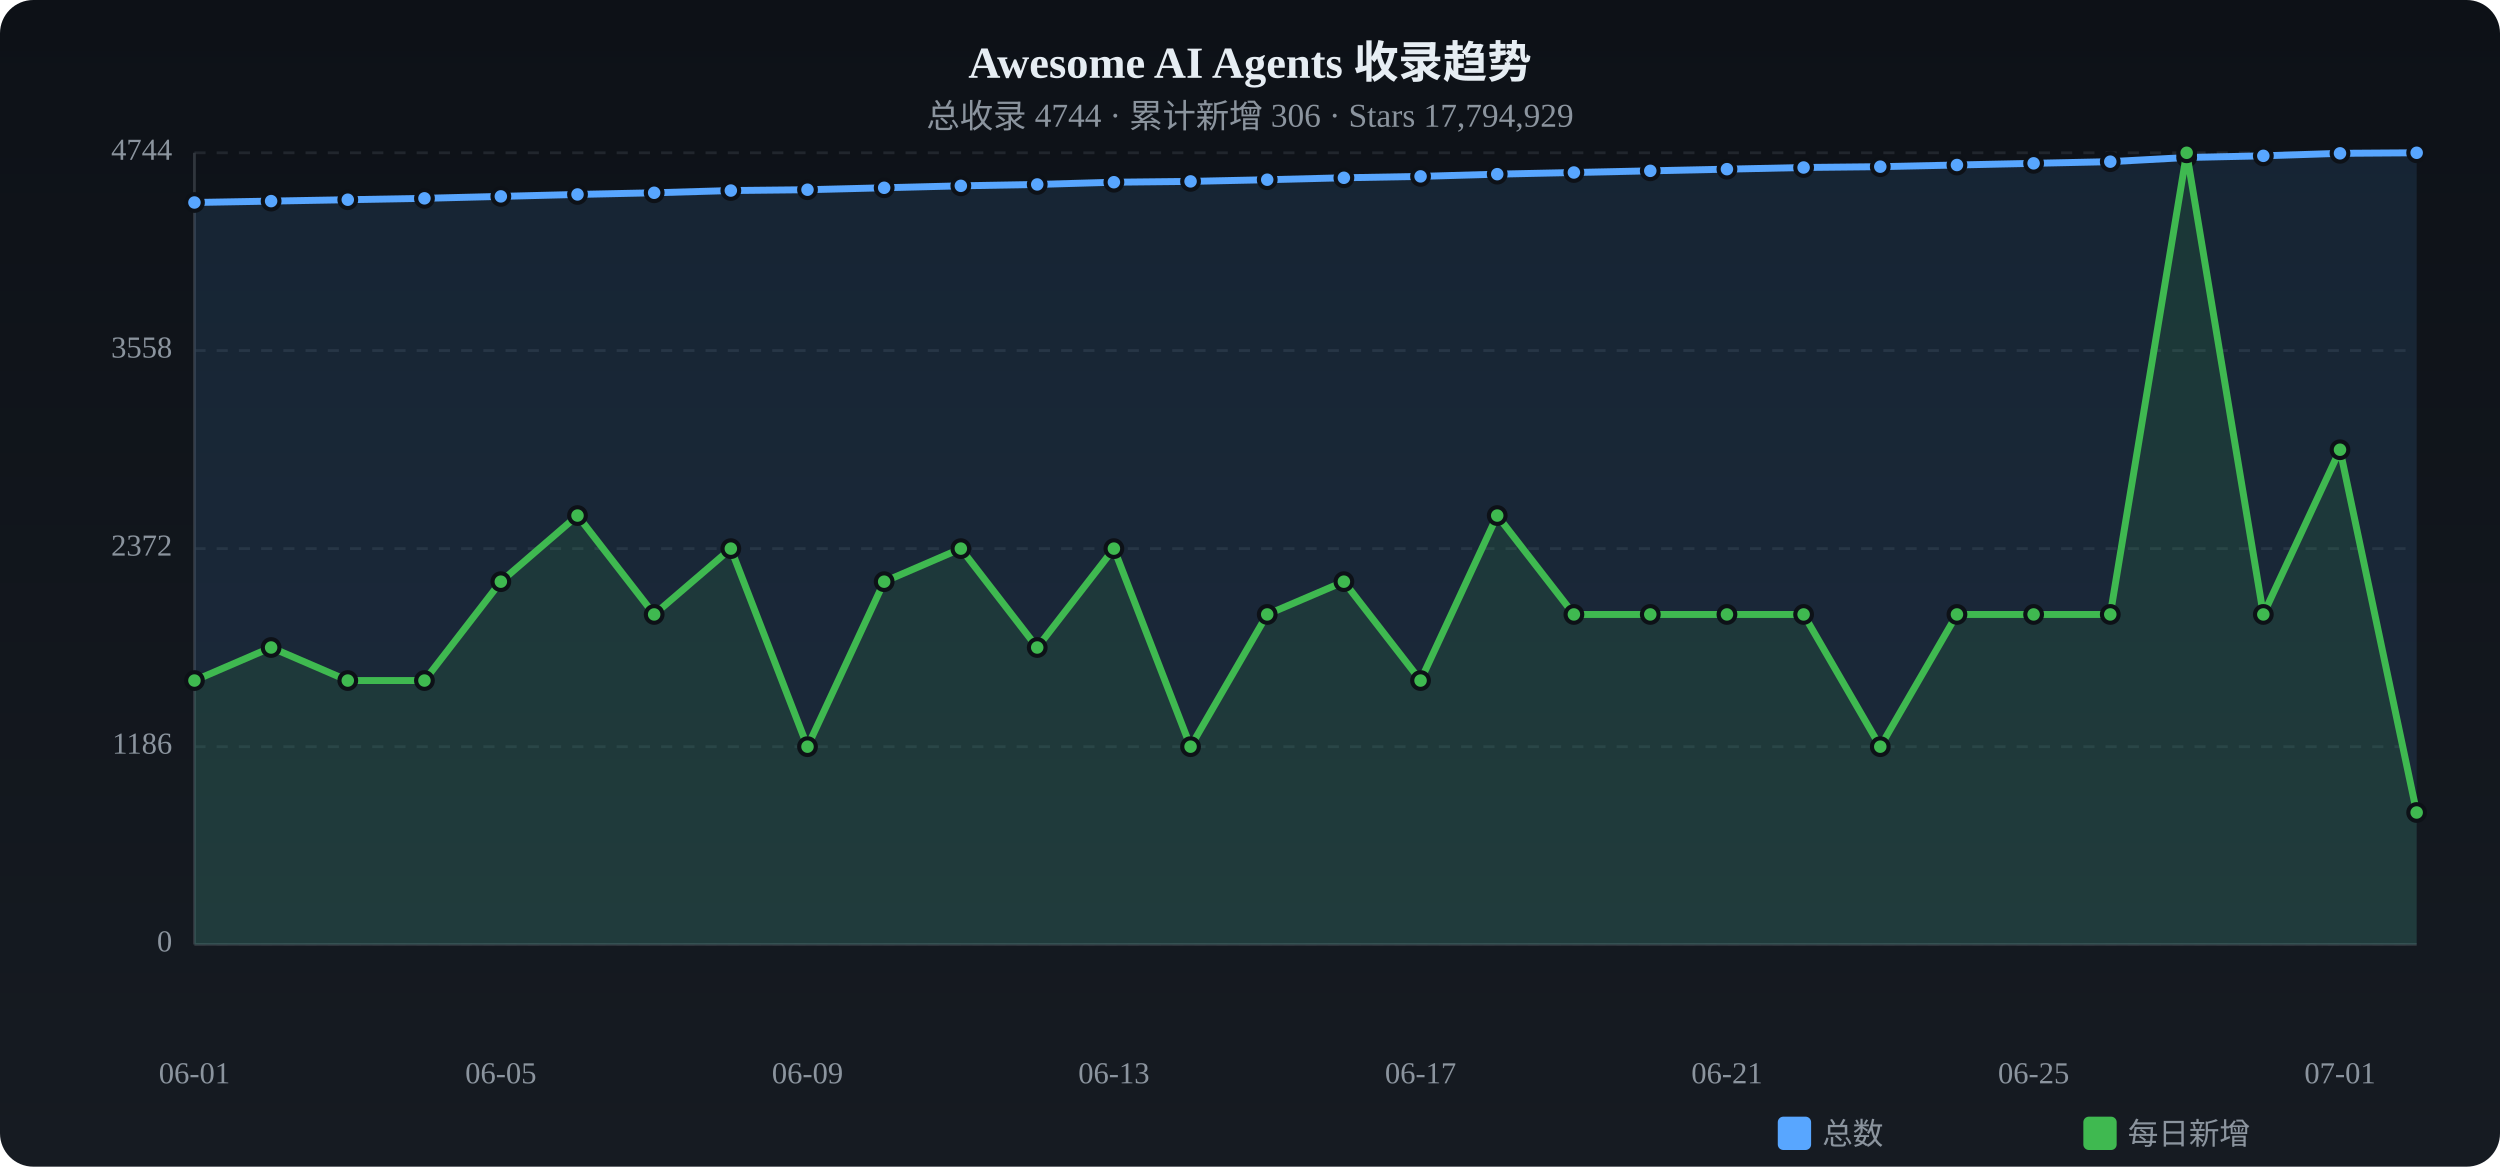
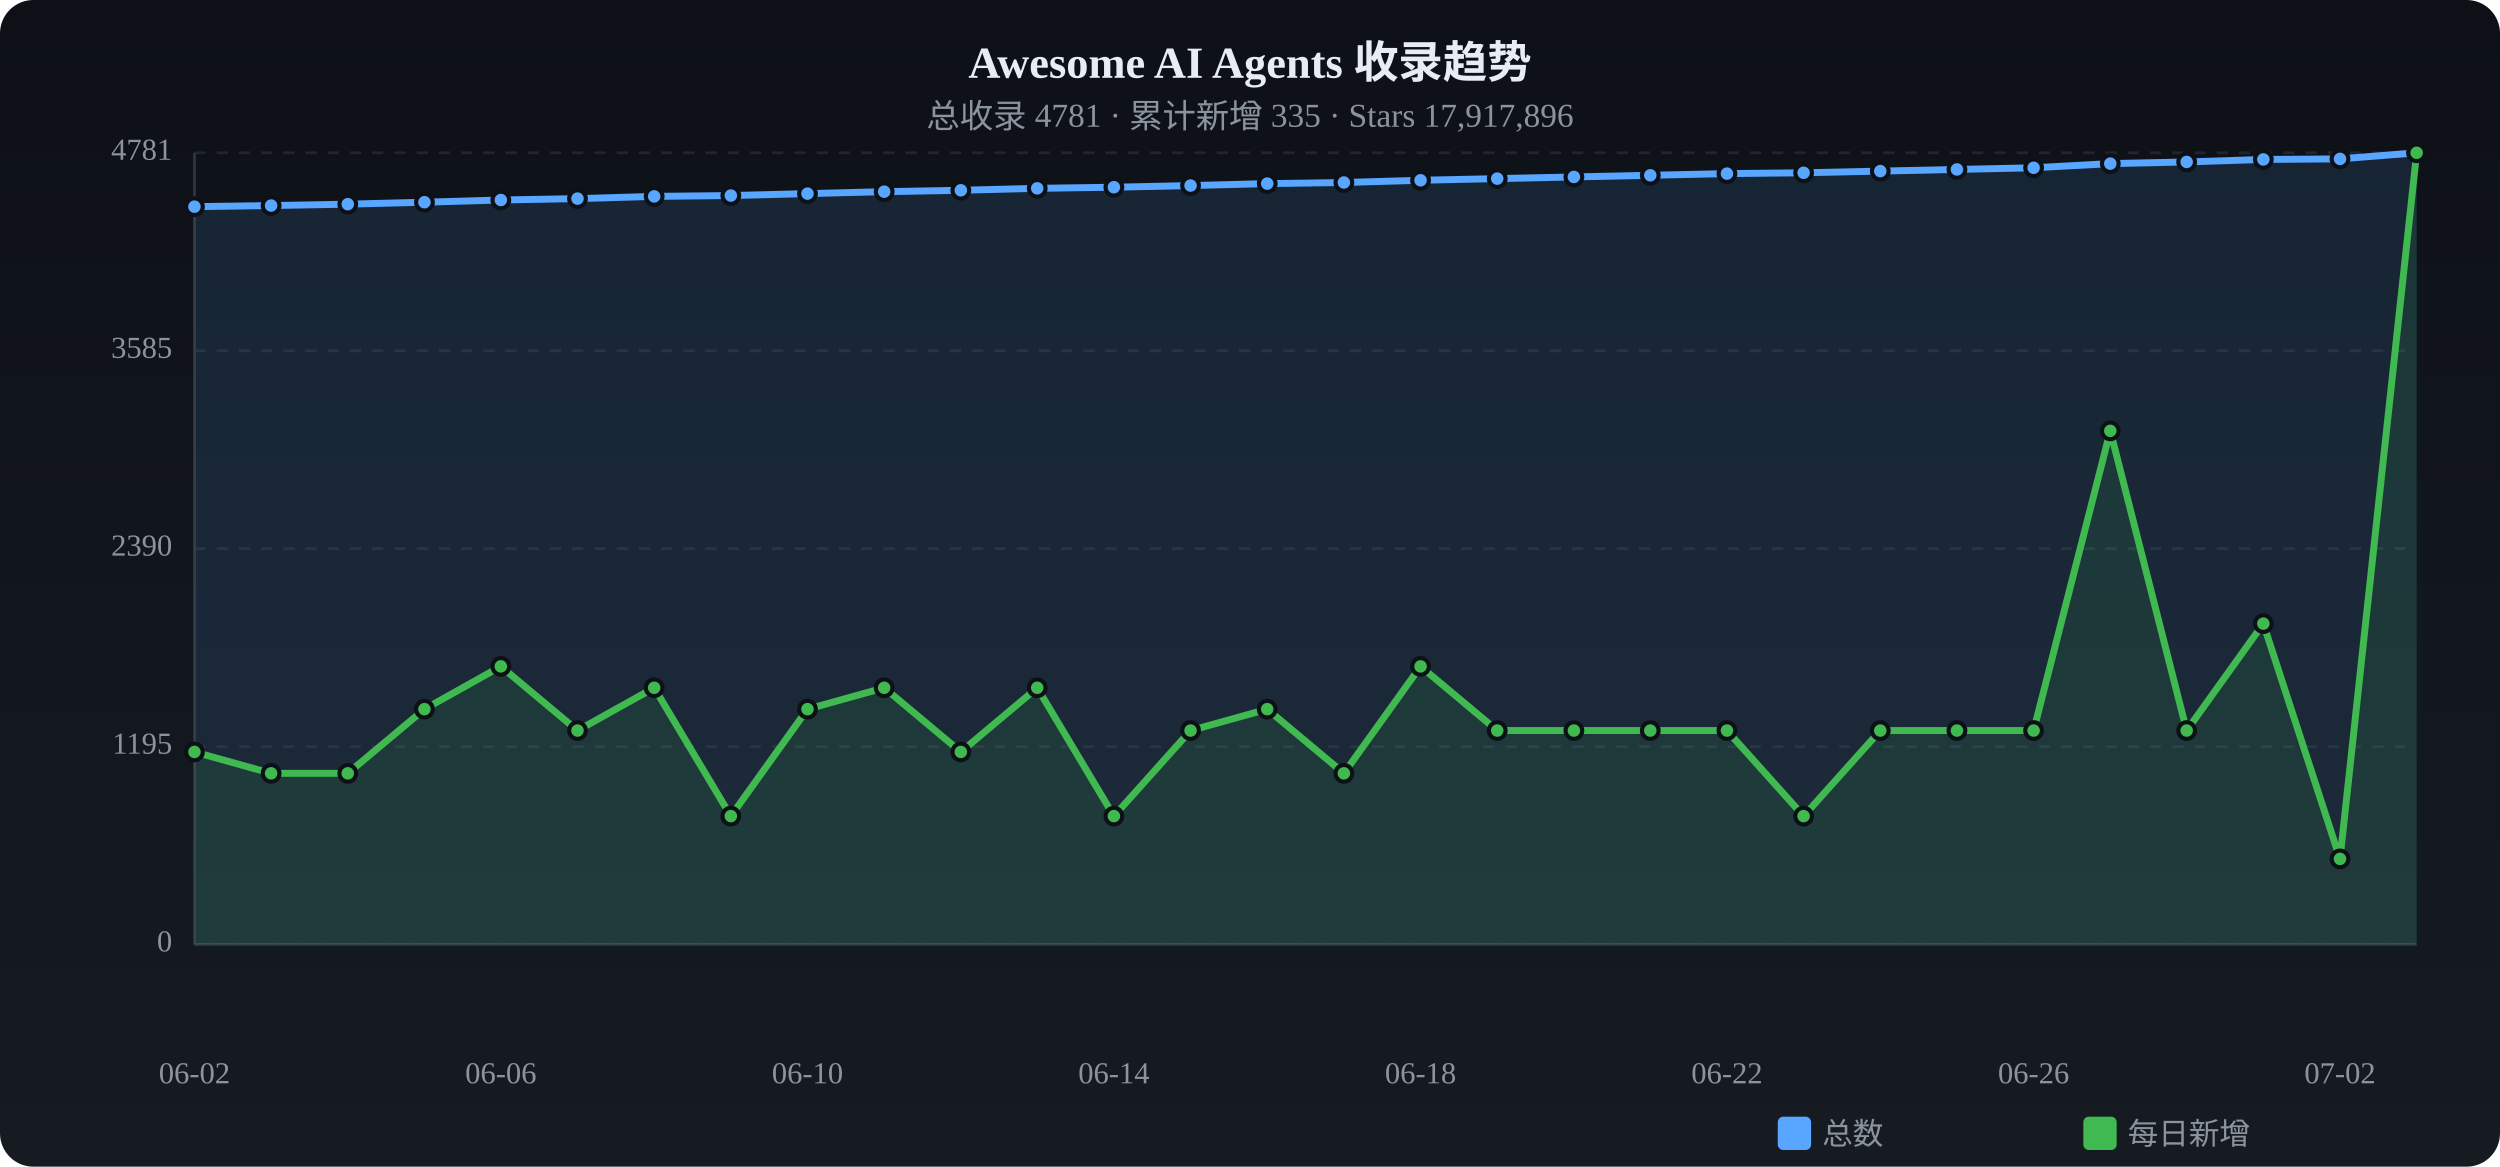
<svg xmlns="http://www.w3.org/2000/svg" viewBox="0 0 900 420" width="900" height="420">
  <defs>
    <linearGradient id="tbg" x1="0%" y1="0%" x2="0%" y2="100%">
      <stop offset="0%" stop-color="#0d1117" />
      <stop offset="100%" stop-color="#161b22" />
    </linearGradient>
  </defs>
  <rect width="900" height="420" rx="12" fill="url(#tbg)" />
  <text x="450.0" y="28" text-anchor="middle" fill="#e6edf3" font-size="16" font-weight="bold">Awesome AI Agents 收录趋势</text>
-   <text x="450.0" y="46" text-anchor="middle" fill="#8b949e" font-size="12">总收录 4744 · 累计新增 306 · Stars 17,794,929</text>
+   <text x="450.0" y="46" text-anchor="middle" fill="#8b949e" font-size="12">总收录 4781 · 累计新增 335 · Stars 17,917,896</text>
  <text x="62" y="340.0" text-anchor="end" fill="#8b949e" font-size="11" dominant-baseline="middle">0</text>
  <line x1="70" y1="340.0" x2="870" y2="340.0" stroke="#21262d" stroke-dasharray="4 4" />
-   <text x="62" y="268.8" text-anchor="end" fill="#8b949e" font-size="11" dominant-baseline="middle">1186</text>
+   <text x="62" y="268.8" text-anchor="end" fill="#8b949e" font-size="11" dominant-baseline="middle">1195</text>
  <line x1="70" y1="268.8" x2="870" y2="268.8" stroke="#21262d" stroke-dasharray="4 4" />
-   <text x="62" y="197.5" text-anchor="end" fill="#8b949e" font-size="11" dominant-baseline="middle">2372</text>
+   <text x="62" y="197.5" text-anchor="end" fill="#8b949e" font-size="11" dominant-baseline="middle">2390</text>
  <line x1="70" y1="197.5" x2="870" y2="197.5" stroke="#21262d" stroke-dasharray="4 4" />
-   <text x="62" y="126.2" text-anchor="end" fill="#8b949e" font-size="11" dominant-baseline="middle">3558</text>
-   <line x1="70" y1="126.2" x2="870" y2="126.2" stroke="#21262d" stroke-dasharray="4 4" />
-   <text x="62" y="55.0" text-anchor="end" fill="#8b949e" font-size="11" dominant-baseline="middle">4744</text>
+   <text x="62" y="126.3" text-anchor="end" fill="#8b949e" font-size="11" dominant-baseline="middle">3585</text>
+   <line x1="70" y1="126.3" x2="870" y2="126.3" stroke="#21262d" stroke-dasharray="4 4" />
+   <text x="62" y="55.0" text-anchor="end" fill="#8b949e" font-size="11" dominant-baseline="middle">4781</text>
  <line x1="70" y1="55.0" x2="870" y2="55.0" stroke="#21262d" stroke-dasharray="4 4" />
  <line x1="70" y1="55" x2="70" y2="340" stroke="#30363d" />
  <line x1="70" y1="340" x2="870" y2="340" stroke="#30363d" />
-   <path d="M70.0,72.9 L97.6,72.4 L125.2,71.9 L152.8,71.4 L180.3,70.7 L207.9,70.0 L235.5,69.4 L263.1,68.6 L290.7,68.3 L318.3,67.6 L345.9,66.9 L373.4,66.4 L401.0,65.6 L428.6,65.3 L456.2,64.7 L483.8,64.0 L511.4,63.5 L539.0,62.7 L566.6,62.1 L594.1,61.5 L621.7,60.9 L649.3,60.3 L676.9,60.0 L704.5,59.4 L732.1,58.8 L759.7,58.2 L787.2,56.7 L814.8,56.1 L842.4,55.2 L870.0,55.0 L870.0,340 L70.0,340 Z" fill="#58a6ff" opacity="0.12" />
-   <polyline points="70.0,72.9 97.6,72.4 125.2,71.9 152.8,71.4 180.3,70.7 207.9,70.0 235.5,69.4 263.1,68.6 290.7,68.3 318.3,67.6 345.9,66.9 373.4,66.4 401.0,65.6 428.6,65.3 456.2,64.7 483.8,64.0 511.4,63.5 539.0,62.7 566.6,62.1 594.1,61.5 621.7,60.9 649.3,60.3 676.9,60.0 704.5,59.4 732.1,58.8 759.7,58.2 787.2,56.7 814.8,56.1 842.4,55.2 870.0,55.0" fill="none" stroke="#58a6ff" stroke-width="2.5" stroke-linecap="round" stroke-linejoin="round" />
-   <circle cx="70.0" cy="72.9" r="3" fill="#58a6ff" stroke="#0d1117" stroke-width="1.5" />
-   <circle cx="97.6" cy="72.4" r="3" fill="#58a6ff" stroke="#0d1117" stroke-width="1.5" />
-   <circle cx="125.2" cy="71.9" r="3" fill="#58a6ff" stroke="#0d1117" stroke-width="1.5" />
-   <circle cx="152.8" cy="71.4" r="3" fill="#58a6ff" stroke="#0d1117" stroke-width="1.5" />
-   <circle cx="180.3" cy="70.7" r="3" fill="#58a6ff" stroke="#0d1117" stroke-width="1.5" />
-   <circle cx="207.9" cy="70.0" r="3" fill="#58a6ff" stroke="#0d1117" stroke-width="1.5" />
-   <circle cx="235.5" cy="69.4" r="3" fill="#58a6ff" stroke="#0d1117" stroke-width="1.5" />
-   <circle cx="263.1" cy="68.6" r="3" fill="#58a6ff" stroke="#0d1117" stroke-width="1.5" />
-   <circle cx="290.7" cy="68.3" r="3" fill="#58a6ff" stroke="#0d1117" stroke-width="1.5" />
-   <circle cx="318.3" cy="67.6" r="3" fill="#58a6ff" stroke="#0d1117" stroke-width="1.5" />
-   <circle cx="345.9" cy="66.9" r="3" fill="#58a6ff" stroke="#0d1117" stroke-width="1.5" />
-   <circle cx="373.4" cy="66.4" r="3" fill="#58a6ff" stroke="#0d1117" stroke-width="1.5" />
-   <circle cx="401.0" cy="65.6" r="3" fill="#58a6ff" stroke="#0d1117" stroke-width="1.5" />
-   <circle cx="428.6" cy="65.3" r="3" fill="#58a6ff" stroke="#0d1117" stroke-width="1.5" />
-   <circle cx="456.2" cy="64.7" r="3" fill="#58a6ff" stroke="#0d1117" stroke-width="1.5" />
-   <circle cx="483.8" cy="64.0" r="3" fill="#58a6ff" stroke="#0d1117" stroke-width="1.5" />
-   <circle cx="511.4" cy="63.5" r="3" fill="#58a6ff" stroke="#0d1117" stroke-width="1.5" />
-   <circle cx="539.0" cy="62.7" r="3" fill="#58a6ff" stroke="#0d1117" stroke-width="1.5" />
-   <circle cx="566.6" cy="62.1" r="3" fill="#58a6ff" stroke="#0d1117" stroke-width="1.5" />
-   <circle cx="594.1" cy="61.5" r="3" fill="#58a6ff" stroke="#0d1117" stroke-width="1.5" />
-   <circle cx="621.7" cy="60.9" r="3" fill="#58a6ff" stroke="#0d1117" stroke-width="1.5" />
-   <circle cx="649.3" cy="60.3" r="3" fill="#58a6ff" stroke="#0d1117" stroke-width="1.5" />
-   <circle cx="676.9" cy="60.0" r="3" fill="#58a6ff" stroke="#0d1117" stroke-width="1.5" />
-   <circle cx="704.5" cy="59.4" r="3" fill="#58a6ff" stroke="#0d1117" stroke-width="1.5" />
-   <circle cx="732.1" cy="58.8" r="3" fill="#58a6ff" stroke="#0d1117" stroke-width="1.5" />
-   <circle cx="759.7" cy="58.2" r="3" fill="#58a6ff" stroke="#0d1117" stroke-width="1.5" />
-   <circle cx="787.2" cy="56.7" r="3" fill="#58a6ff" stroke="#0d1117" stroke-width="1.5" />
-   <circle cx="814.8" cy="56.1" r="3" fill="#58a6ff" stroke="#0d1117" stroke-width="1.5" />
-   <circle cx="842.4" cy="55.2" r="3" fill="#58a6ff" stroke="#0d1117" stroke-width="1.5" />
+   <path d="M70.0,74.4 L97.6,74.0 L125.2,73.5 L152.8,72.8 L180.3,72.0 L207.9,71.5 L235.5,70.7 L263.1,70.4 L290.7,69.7 L318.3,69.0 L345.9,68.5 L373.4,67.8 L401.0,67.4 L428.6,66.8 L456.2,66.1 L483.8,65.7 L511.4,64.9 L539.0,64.3 L566.6,63.7 L594.1,63.1 L621.7,62.5 L649.3,62.2 L676.9,61.6 L704.5,61.0 L732.1,60.4 L759.7,58.9 L787.2,58.3 L814.8,57.4 L842.4,57.2 L870.0,55.0 L870.0,340 L70.0,340 Z" fill="#58a6ff" opacity="0.12" />
+   <polyline points="70.0,74.4 97.6,74.0 125.2,73.5 152.8,72.8 180.3,72.0 207.9,71.5 235.5,70.7 263.1,70.4 290.7,69.7 318.3,69.0 345.9,68.5 373.4,67.8 401.0,67.4 428.6,66.8 456.2,66.1 483.8,65.7 511.4,64.9 539.0,64.3 566.6,63.7 594.1,63.1 621.7,62.5 649.3,62.2 676.9,61.6 704.5,61.0 732.1,60.4 759.7,58.9 787.2,58.3 814.8,57.4 842.4,57.2 870.0,55.0" fill="none" stroke="#58a6ff" stroke-width="2.5" stroke-linecap="round" stroke-linejoin="round" />
+   <circle cx="70.0" cy="74.4" r="3" fill="#58a6ff" stroke="#0d1117" stroke-width="1.5" />
+   <circle cx="97.6" cy="74.0" r="3" fill="#58a6ff" stroke="#0d1117" stroke-width="1.5" />
+   <circle cx="125.2" cy="73.5" r="3" fill="#58a6ff" stroke="#0d1117" stroke-width="1.5" />
+   <circle cx="152.8" cy="72.8" r="3" fill="#58a6ff" stroke="#0d1117" stroke-width="1.5" />
+   <circle cx="180.3" cy="72.0" r="3" fill="#58a6ff" stroke="#0d1117" stroke-width="1.5" />
+   <circle cx="207.9" cy="71.5" r="3" fill="#58a6ff" stroke="#0d1117" stroke-width="1.5" />
+   <circle cx="235.5" cy="70.7" r="3" fill="#58a6ff" stroke="#0d1117" stroke-width="1.5" />
+   <circle cx="263.1" cy="70.4" r="3" fill="#58a6ff" stroke="#0d1117" stroke-width="1.5" />
+   <circle cx="290.7" cy="69.7" r="3" fill="#58a6ff" stroke="#0d1117" stroke-width="1.5" />
+   <circle cx="318.3" cy="69.0" r="3" fill="#58a6ff" stroke="#0d1117" stroke-width="1.5" />
+   <circle cx="345.9" cy="68.5" r="3" fill="#58a6ff" stroke="#0d1117" stroke-width="1.5" />
+   <circle cx="373.4" cy="67.8" r="3" fill="#58a6ff" stroke="#0d1117" stroke-width="1.5" />
+   <circle cx="401.0" cy="67.4" r="3" fill="#58a6ff" stroke="#0d1117" stroke-width="1.5" />
+   <circle cx="428.6" cy="66.8" r="3" fill="#58a6ff" stroke="#0d1117" stroke-width="1.5" />
+   <circle cx="456.2" cy="66.1" r="3" fill="#58a6ff" stroke="#0d1117" stroke-width="1.5" />
+   <circle cx="483.8" cy="65.7" r="3" fill="#58a6ff" stroke="#0d1117" stroke-width="1.5" />
+   <circle cx="511.4" cy="64.9" r="3" fill="#58a6ff" stroke="#0d1117" stroke-width="1.5" />
+   <circle cx="539.0" cy="64.3" r="3" fill="#58a6ff" stroke="#0d1117" stroke-width="1.5" />
+   <circle cx="566.6" cy="63.7" r="3" fill="#58a6ff" stroke="#0d1117" stroke-width="1.5" />
+   <circle cx="594.1" cy="63.1" r="3" fill="#58a6ff" stroke="#0d1117" stroke-width="1.5" />
+   <circle cx="621.7" cy="62.5" r="3" fill="#58a6ff" stroke="#0d1117" stroke-width="1.5" />
+   <circle cx="649.3" cy="62.2" r="3" fill="#58a6ff" stroke="#0d1117" stroke-width="1.5" />
+   <circle cx="676.9" cy="61.6" r="3" fill="#58a6ff" stroke="#0d1117" stroke-width="1.5" />
+   <circle cx="704.5" cy="61.0" r="3" fill="#58a6ff" stroke="#0d1117" stroke-width="1.5" />
+   <circle cx="732.1" cy="60.4" r="3" fill="#58a6ff" stroke="#0d1117" stroke-width="1.5" />
+   <circle cx="759.7" cy="58.9" r="3" fill="#58a6ff" stroke="#0d1117" stroke-width="1.5" />
+   <circle cx="787.2" cy="58.3" r="3" fill="#58a6ff" stroke="#0d1117" stroke-width="1.5" />
+   <circle cx="814.8" cy="57.4" r="3" fill="#58a6ff" stroke="#0d1117" stroke-width="1.5" />
+   <circle cx="842.4" cy="57.2" r="3" fill="#58a6ff" stroke="#0d1117" stroke-width="1.5" />
  <circle cx="870.0" cy="55.0" r="3" fill="#58a6ff" stroke="#0d1117" stroke-width="1.5" />
-   <path d="M70.0,245.0 L97.6,233.1 L125.2,245.0 L152.8,245.0 L180.3,209.4 L207.9,185.6 L235.5,221.2 L263.1,197.5 L290.7,268.8 L318.3,209.4 L345.9,197.5 L373.4,233.1 L401.0,197.5 L428.6,268.8 L456.2,221.2 L483.8,209.4 L511.4,245.0 L539.0,185.6 L566.6,221.2 L594.1,221.2 L621.7,221.2 L649.3,221.2 L676.9,268.8 L704.5,221.2 L732.1,221.2 L759.7,221.2 L787.2,55.0 L814.8,221.2 L842.4,161.9 L870.0,292.5 L870.0,340 L70.0,340 Z" fill="#3fb950" opacity="0.12" />
-   <polyline points="70.0,245.0 97.6,233.1 125.2,245.0 152.8,245.0 180.3,209.4 207.9,185.6 235.5,221.2 263.1,197.5 290.7,268.8 318.3,209.4 345.9,197.5 373.4,233.1 401.0,197.5 428.6,268.8 456.2,221.2 483.8,209.4 511.4,245.0 539.0,185.6 566.6,221.2 594.1,221.2 621.7,221.2 649.3,221.2 676.9,268.8 704.5,221.2 732.1,221.2 759.7,221.2 787.2,55.0 814.8,221.2 842.4,161.9 870.0,292.5" fill="none" stroke="#3fb950" stroke-width="2.5" stroke-linecap="round" stroke-linejoin="round" />
-   <circle cx="70.0" cy="245.0" r="3" fill="#3fb950" stroke="#0d1117" stroke-width="1.5" />
-   <circle cx="97.6" cy="233.1" r="3" fill="#3fb950" stroke="#0d1117" stroke-width="1.5" />
-   <circle cx="125.2" cy="245.0" r="3" fill="#3fb950" stroke="#0d1117" stroke-width="1.5" />
-   <circle cx="152.8" cy="245.0" r="3" fill="#3fb950" stroke="#0d1117" stroke-width="1.5" />
-   <circle cx="180.3" cy="209.4" r="3" fill="#3fb950" stroke="#0d1117" stroke-width="1.5" />
-   <circle cx="207.9" cy="185.6" r="3" fill="#3fb950" stroke="#0d1117" stroke-width="1.5" />
-   <circle cx="235.5" cy="221.2" r="3" fill="#3fb950" stroke="#0d1117" stroke-width="1.5" />
-   <circle cx="263.1" cy="197.5" r="3" fill="#3fb950" stroke="#0d1117" stroke-width="1.5" />
-   <circle cx="290.7" cy="268.8" r="3" fill="#3fb950" stroke="#0d1117" stroke-width="1.5" />
-   <circle cx="318.3" cy="209.4" r="3" fill="#3fb950" stroke="#0d1117" stroke-width="1.5" />
-   <circle cx="345.9" cy="197.5" r="3" fill="#3fb950" stroke="#0d1117" stroke-width="1.5" />
-   <circle cx="373.4" cy="233.1" r="3" fill="#3fb950" stroke="#0d1117" stroke-width="1.5" />
-   <circle cx="401.0" cy="197.5" r="3" fill="#3fb950" stroke="#0d1117" stroke-width="1.5" />
-   <circle cx="428.6" cy="268.8" r="3" fill="#3fb950" stroke="#0d1117" stroke-width="1.5" />
-   <circle cx="456.2" cy="221.2" r="3" fill="#3fb950" stroke="#0d1117" stroke-width="1.5" />
-   <circle cx="483.8" cy="209.4" r="3" fill="#3fb950" stroke="#0d1117" stroke-width="1.5" />
-   <circle cx="511.4" cy="245.0" r="3" fill="#3fb950" stroke="#0d1117" stroke-width="1.5" />
-   <circle cx="539.0" cy="185.6" r="3" fill="#3fb950" stroke="#0d1117" stroke-width="1.5" />
-   <circle cx="566.6" cy="221.2" r="3" fill="#3fb950" stroke="#0d1117" stroke-width="1.5" />
-   <circle cx="594.1" cy="221.2" r="3" fill="#3fb950" stroke="#0d1117" stroke-width="1.5" />
-   <circle cx="621.7" cy="221.2" r="3" fill="#3fb950" stroke="#0d1117" stroke-width="1.5" />
-   <circle cx="649.3" cy="221.2" r="3" fill="#3fb950" stroke="#0d1117" stroke-width="1.5" />
-   <circle cx="676.9" cy="268.8" r="3" fill="#3fb950" stroke="#0d1117" stroke-width="1.5" />
-   <circle cx="704.5" cy="221.2" r="3" fill="#3fb950" stroke="#0d1117" stroke-width="1.5" />
-   <circle cx="732.1" cy="221.2" r="3" fill="#3fb950" stroke="#0d1117" stroke-width="1.5" />
-   <circle cx="759.7" cy="221.2" r="3" fill="#3fb950" stroke="#0d1117" stroke-width="1.5" />
-   <circle cx="787.2" cy="55.0" r="3" fill="#3fb950" stroke="#0d1117" stroke-width="1.5" />
-   <circle cx="814.8" cy="221.2" r="3" fill="#3fb950" stroke="#0d1117" stroke-width="1.5" />
-   <circle cx="842.4" cy="161.9" r="3" fill="#3fb950" stroke="#0d1117" stroke-width="1.5" />
-   <circle cx="870.0" cy="292.5" r="3" fill="#3fb950" stroke="#0d1117" stroke-width="1.5" />
-   <text x="70.0" y="390" text-anchor="middle" fill="#8b949e" font-size="11">06-01</text>
-   <text x="180.3" y="390" text-anchor="middle" fill="#8b949e" font-size="11">06-05</text>
-   <text x="290.7" y="390" text-anchor="middle" fill="#8b949e" font-size="11">06-09</text>
-   <text x="401.0" y="390" text-anchor="middle" fill="#8b949e" font-size="11">06-13</text>
-   <text x="511.4" y="390" text-anchor="middle" fill="#8b949e" font-size="11">06-17</text>
-   <text x="621.7" y="390" text-anchor="middle" fill="#8b949e" font-size="11">06-21</text>
-   <text x="732.1" y="390" text-anchor="middle" fill="#8b949e" font-size="11">06-25</text>
-   <text x="842.4" y="390" text-anchor="middle" fill="#8b949e" font-size="11">07-01</text>
+   <path d="M70.0,270.7 L97.6,278.4 L125.2,278.4 L152.8,255.3 L180.3,239.9 L207.9,263.0 L235.5,247.6 L263.1,293.8 L290.7,255.3 L318.3,247.6 L345.9,270.7 L373.4,247.6 L401.0,293.8 L428.6,263.0 L456.2,255.3 L483.8,278.4 L511.4,239.9 L539.0,263.0 L566.6,263.0 L594.1,263.0 L621.7,263.0 L649.3,293.8 L676.9,263.0 L704.5,263.0 L732.1,263.0 L759.7,155.1 L787.2,263.0 L814.8,224.5 L842.4,309.2 L870.0,55.0 L870.0,340 L70.0,340 Z" fill="#3fb950" opacity="0.12" />
+   <polyline points="70.0,270.7 97.6,278.4 125.2,278.4 152.8,255.3 180.3,239.9 207.9,263.0 235.5,247.6 263.1,293.8 290.7,255.3 318.3,247.6 345.9,270.7 373.4,247.6 401.0,293.8 428.6,263.0 456.2,255.3 483.8,278.4 511.4,239.9 539.0,263.0 566.6,263.0 594.1,263.0 621.7,263.0 649.3,293.8 676.9,263.0 704.5,263.0 732.1,263.0 759.7,155.1 787.2,263.0 814.8,224.5 842.4,309.2 870.0,55.0" fill="none" stroke="#3fb950" stroke-width="2.5" stroke-linecap="round" stroke-linejoin="round" />
+   <circle cx="70.0" cy="270.7" r="3" fill="#3fb950" stroke="#0d1117" stroke-width="1.5" />
+   <circle cx="97.6" cy="278.4" r="3" fill="#3fb950" stroke="#0d1117" stroke-width="1.5" />
+   <circle cx="125.2" cy="278.4" r="3" fill="#3fb950" stroke="#0d1117" stroke-width="1.5" />
+   <circle cx="152.8" cy="255.3" r="3" fill="#3fb950" stroke="#0d1117" stroke-width="1.5" />
+   <circle cx="180.3" cy="239.9" r="3" fill="#3fb950" stroke="#0d1117" stroke-width="1.5" />
+   <circle cx="207.9" cy="263.0" r="3" fill="#3fb950" stroke="#0d1117" stroke-width="1.5" />
+   <circle cx="235.5" cy="247.6" r="3" fill="#3fb950" stroke="#0d1117" stroke-width="1.5" />
+   <circle cx="263.1" cy="293.8" r="3" fill="#3fb950" stroke="#0d1117" stroke-width="1.5" />
+   <circle cx="290.7" cy="255.3" r="3" fill="#3fb950" stroke="#0d1117" stroke-width="1.5" />
+   <circle cx="318.3" cy="247.6" r="3" fill="#3fb950" stroke="#0d1117" stroke-width="1.5" />
+   <circle cx="345.9" cy="270.7" r="3" fill="#3fb950" stroke="#0d1117" stroke-width="1.5" />
+   <circle cx="373.4" cy="247.6" r="3" fill="#3fb950" stroke="#0d1117" stroke-width="1.5" />
+   <circle cx="401.0" cy="293.8" r="3" fill="#3fb950" stroke="#0d1117" stroke-width="1.5" />
+   <circle cx="428.6" cy="263.0" r="3" fill="#3fb950" stroke="#0d1117" stroke-width="1.5" />
+   <circle cx="456.2" cy="255.3" r="3" fill="#3fb950" stroke="#0d1117" stroke-width="1.5" />
+   <circle cx="483.8" cy="278.4" r="3" fill="#3fb950" stroke="#0d1117" stroke-width="1.5" />
+   <circle cx="511.4" cy="239.9" r="3" fill="#3fb950" stroke="#0d1117" stroke-width="1.5" />
+   <circle cx="539.0" cy="263.0" r="3" fill="#3fb950" stroke="#0d1117" stroke-width="1.5" />
+   <circle cx="566.6" cy="263.0" r="3" fill="#3fb950" stroke="#0d1117" stroke-width="1.5" />
+   <circle cx="594.1" cy="263.0" r="3" fill="#3fb950" stroke="#0d1117" stroke-width="1.5" />
+   <circle cx="621.7" cy="263.0" r="3" fill="#3fb950" stroke="#0d1117" stroke-width="1.5" />
+   <circle cx="649.3" cy="293.8" r="3" fill="#3fb950" stroke="#0d1117" stroke-width="1.5" />
+   <circle cx="676.9" cy="263.0" r="3" fill="#3fb950" stroke="#0d1117" stroke-width="1.5" />
+   <circle cx="704.5" cy="263.0" r="3" fill="#3fb950" stroke="#0d1117" stroke-width="1.5" />
+   <circle cx="732.1" cy="263.0" r="3" fill="#3fb950" stroke="#0d1117" stroke-width="1.5" />
+   <circle cx="759.7" cy="155.1" r="3" fill="#3fb950" stroke="#0d1117" stroke-width="1.5" />
+   <circle cx="787.2" cy="263.0" r="3" fill="#3fb950" stroke="#0d1117" stroke-width="1.5" />
+   <circle cx="814.8" cy="224.5" r="3" fill="#3fb950" stroke="#0d1117" stroke-width="1.5" />
+   <circle cx="842.4" cy="309.2" r="3" fill="#3fb950" stroke="#0d1117" stroke-width="1.5" />
+   <circle cx="870.0" cy="55.0" r="3" fill="#3fb950" stroke="#0d1117" stroke-width="1.5" />
+   <text x="70.0" y="390" text-anchor="middle" fill="#8b949e" font-size="11">06-02</text>
+   <text x="180.3" y="390" text-anchor="middle" fill="#8b949e" font-size="11">06-06</text>
+   <text x="290.7" y="390" text-anchor="middle" fill="#8b949e" font-size="11">06-10</text>
+   <text x="401.0" y="390" text-anchor="middle" fill="#8b949e" font-size="11">06-14</text>
+   <text x="511.4" y="390" text-anchor="middle" fill="#8b949e" font-size="11">06-18</text>
+   <text x="621.7" y="390" text-anchor="middle" fill="#8b949e" font-size="11">06-22</text>
+   <text x="732.1" y="390" text-anchor="middle" fill="#8b949e" font-size="11">06-26</text>
+   <text x="842.4" y="390" text-anchor="middle" fill="#8b949e" font-size="11">07-02</text>
  <rect x="640" y="402" width="12" height="12" rx="2" fill="#58a6ff" />
  <text x="656" y="412" fill="#8b949e" font-size="11">总数</text>
  <rect x="750" y="402" width="12" height="12" rx="2" fill="#3fb950" />
  <text x="766" y="412" fill="#8b949e" font-size="11">每日新增</text>
</svg>
